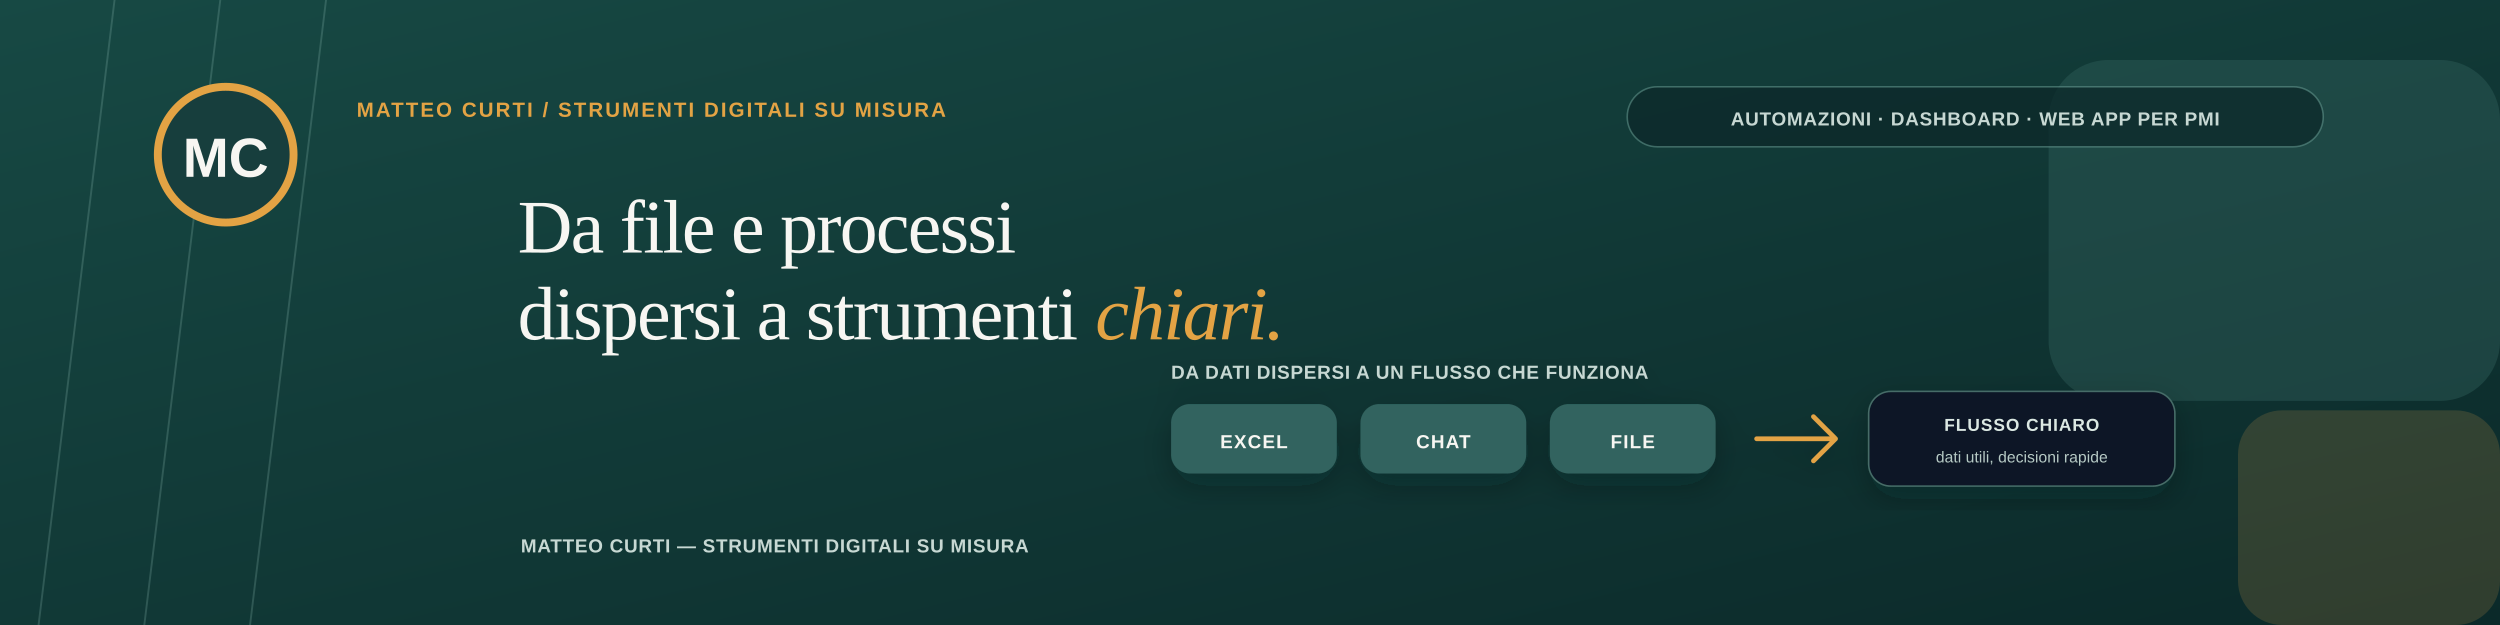
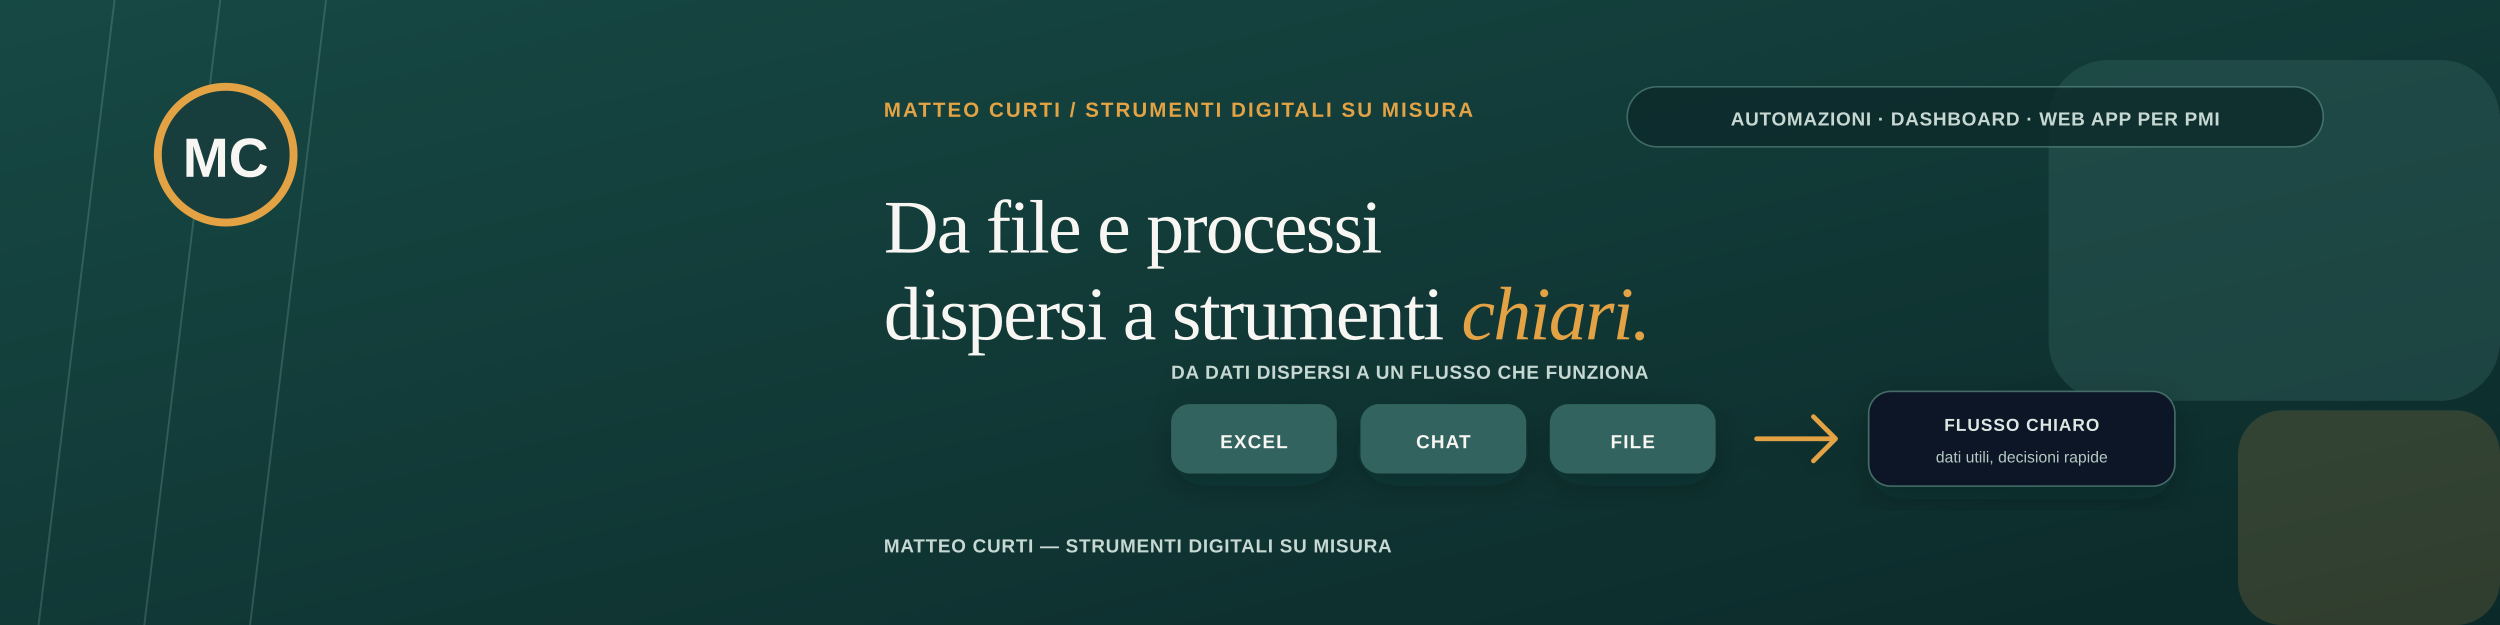
<svg xmlns="http://www.w3.org/2000/svg" width="1584" height="396" viewBox="0 0 1584 396" role="img" aria-labelledby="title description">
  <defs>
    <linearGradient id="background" x1="0" y1="0" x2="1" y2="1">
      <stop offset="0" stop-color="#174944" />
      <stop offset="1" stop-color="#0b2929" />
    </linearGradient>
    <linearGradient id="card" x1="0" y1="0" x2="1" y2="1">
      <stop offset="0" stop-color="#285b55" />
      <stop offset="1" stop-color="#173e3d" />
    </linearGradient>
    <filter id="shadow" x="-20%" y="-20%" width="140%" height="140%">
      <feDropShadow dx="0" dy="8" stdDeviation="10" flood-color="#061d1e" flood-opacity="0.28" />
    </filter>
    <style>
      .sans { font-family: Arial, Helvetica, sans-serif; }
      .serif { font-family: Georgia, 'Times New Roman', serif; }
      .eyebrow { fill: #e3a344; font-size: 13px; font-weight: 700; letter-spacing: 1.3px; }
      .small { fill: #c7d8d3; font-size: 12px; font-weight: 600; letter-spacing: 0.45px; }
      .box-text { fill: #f7f6f2; font-size: 12px; font-weight: 700; letter-spacing: 0.7px; }
    </style>
  </defs>
  <rect width="1584" height="396" fill="url(#background)" />
  <path d="M75 -20 22 416M142 -20 89 416M209 -20 156 416" stroke="#9ec9bf" stroke-opacity="0.22" stroke-width="1.2" />
  <rect x="1298" y="38" width="286" height="216" rx="38" fill="#305f5a" fill-opacity="0.45" />
  <rect x="1418" y="260" width="166" height="136" rx="28" fill="#dba04a" fill-opacity="0.18" />
  <g transform="translate(96 51)">
    <circle cx="47" cy="47" r="43" fill="#173e3d" stroke="#e3a344" stroke-width="5" />
    <text x="47" y="61" text-anchor="middle" class="sans" fill="#f7f6f2" font-size="35" font-weight="700">MC</text>
  </g>
-   <text x="226" y="74" class="sans eyebrow">MATTEO CURTI / STRUMENTI DIGITALI SU MISURA</text>
+   <text x="560" y="74" class="sans eyebrow">MATTEO CURTI / STRUMENTI DIGITALI SU MISURA</text>
  <g transform="translate(1031 55)">
    <rect width="441" height="38" rx="19" fill="#0c2829" fill-opacity="0.72" stroke="#6fa59a" stroke-opacity="0.5" />
    <text x="220.5" y="24.5" text-anchor="middle" class="sans small">AUTOMAZIONI · DASHBOARD · WEB APP PER PMI</text>
  </g>
-   <text x="328" y="160" class="serif" fill="#f7f6f2" font-size="48" letter-spacing="-1.1">Da file e processi</text>
-   <text x="328" y="215" class="serif" fill="#f7f6f2" font-size="48" letter-spacing="-1.1">dispersi a strumenti <tspan fill="#e3a344" font-style="italic">chiari.</tspan>
+   <text x="560" y="160" class="serif" fill="#f7f6f2" font-size="48" letter-spacing="-1.1">Da file e processi</text>
+   <text x="560" y="215" class="serif" fill="#f7f6f2" font-size="48" letter-spacing="-1.1">dispersi a strumenti <tspan fill="#e3a344" font-style="italic">chiari.</tspan>
  </text>
-   <text x="330" y="350" class="sans small">MATTEO CURTI — STRUMENTI DIGITALI SU MISURA</text>
+   <text x="560" y="350" class="sans small">MATTEO CURTI — STRUMENTI DIGITALI SU MISURA</text>
  <g transform="translate(742 256)" filter="url(#shadow)">
    <text x="0" y="-16" class="sans small" fill="#b8cdc7">DA DATI DISPERSI A UN FLUSSO CHE FUNZIONA</text>
    <rect x="0" y="0" width="105" height="44" rx="12" fill="#32635e" />
    <rect x="120" y="0" width="105" height="44" rx="12" fill="#32635e" />
    <rect x="240" y="0" width="105" height="44" rx="12" fill="#32635e" />
    <text x="52.5" y="28" text-anchor="middle" class="sans box-text">EXCEL</text>
    <text x="172.5" y="28" text-anchor="middle" class="sans box-text">CHAT</text>
    <text x="292.5" y="28" text-anchor="middle" class="sans box-text">FILE</text>
    <path d="M371 22h50m-14-14 14 14-14 14" fill="none" stroke="#e3a344" stroke-width="3" stroke-linecap="round" stroke-linejoin="round" />
    <rect x="442" y="-8" width="194" height="60" rx="14" fill="#0b1725" stroke="#466c67" />
    <text x="539" y="17" text-anchor="middle" class="sans" fill="#dce8e3" font-size="11" font-weight="700" letter-spacing="0.6">FLUSSO CHIARO</text>
    <text x="539" y="37" text-anchor="middle" class="sans" fill="#b7c9c5" font-size="10">dati utili, decisioni rapide</text>
  </g>
</svg>
